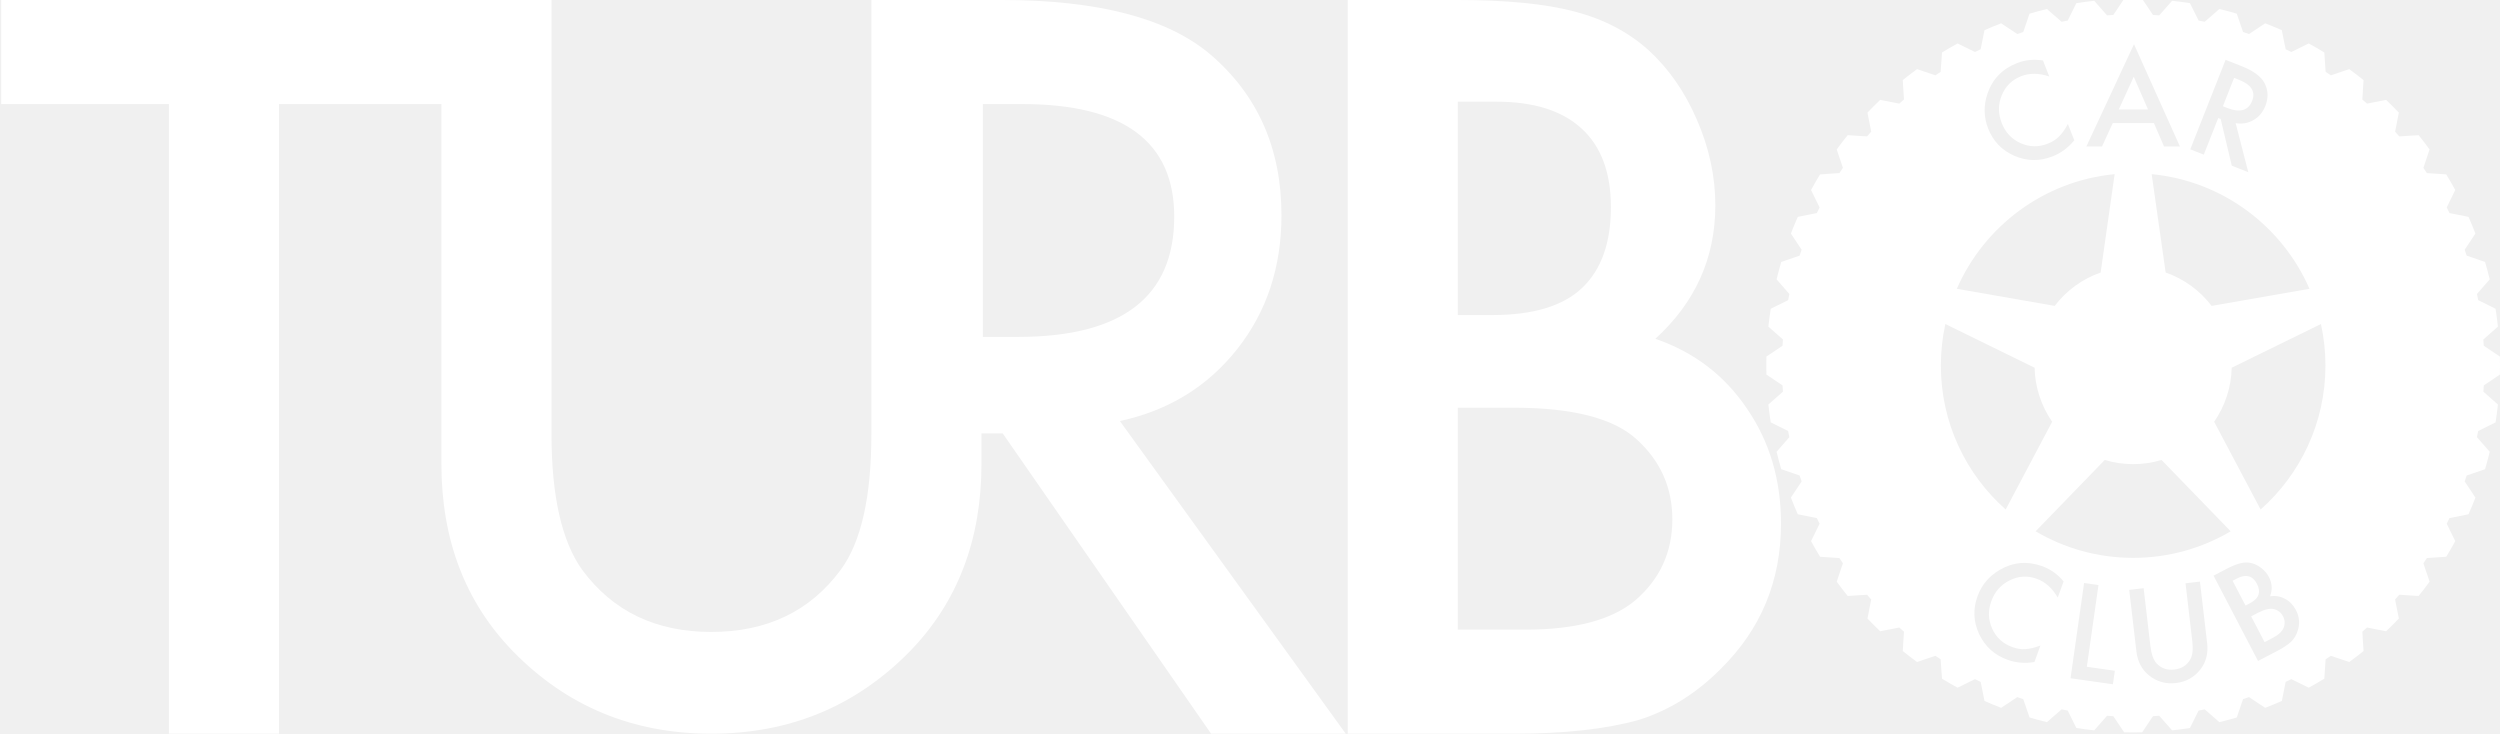
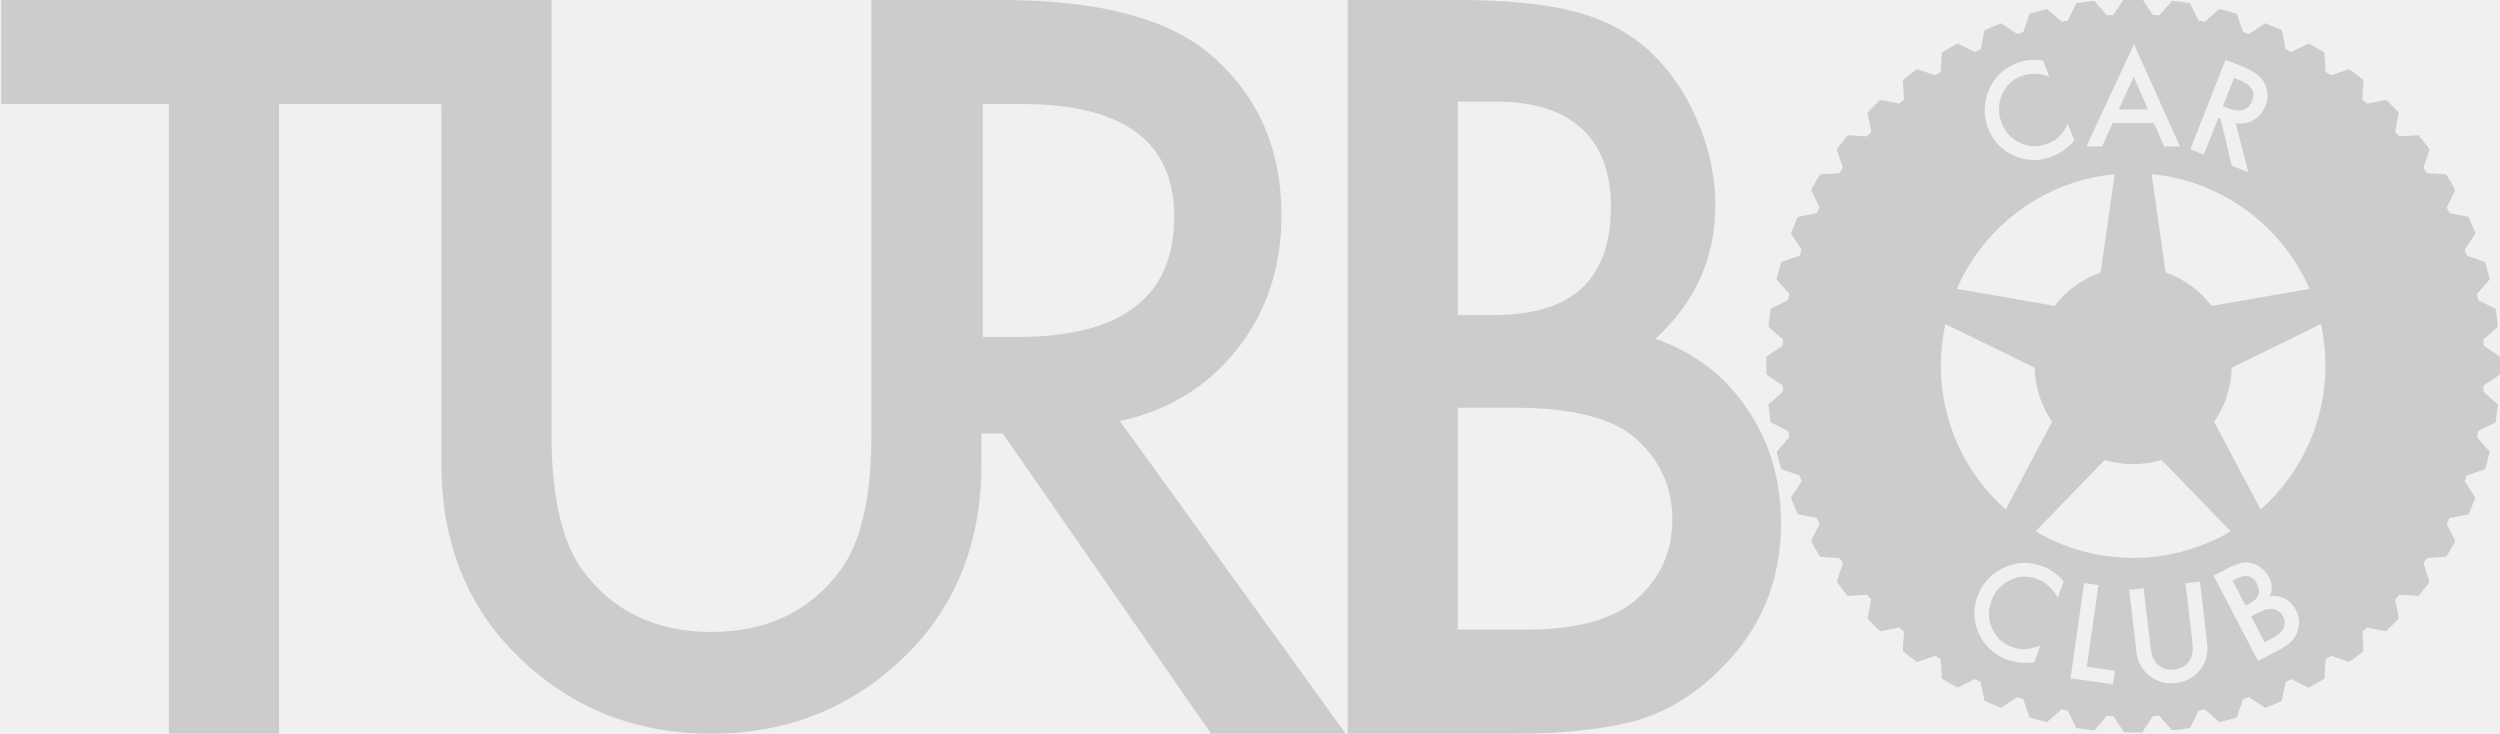
<svg xmlns="http://www.w3.org/2000/svg" width="100%" height="100%" viewBox="0 0 460 135" version="1.1" xml:space="preserve" style="fill-rule:evenodd;clip-rule:evenodd;stroke-linejoin:round;stroke-miterlimit:1.414;">
  <clipPath id="_clip1">
    <rect id="Logo" x="0" y="0" width="460" height="135" />
  </clipPath>
  <g clip-path="url(#_clip1)">
-     <path d="M51.339,19.148l0,115.852l-20.257,0l0,-115.852l-30.864,0l0,-19.148l81.898,0l0,19.148l-30.777,0Z" style="fill:#fff;fill-rule:nonzero;" />
-     <path d="M101.476,0l0,79.866c0,11.394 1.883,19.724 5.651,24.991c5.622,7.614 13.533,11.422 23.734,11.422c10.259,0 18.2,-3.808 23.822,-11.422c3.767,-5.096 5.651,-13.426 5.651,-24.991l0,-79.866l20.257,0l0,85.363c0,13.969 -4.405,25.477 -13.215,34.522c-9.911,10.077 -22.083,15.115 -36.515,15.115c-14.432,0 -26.574,-5.038 -36.428,-15.115c-8.809,-9.045 -13.214,-20.553 -13.214,-34.522l0,-85.363l20.257,0Z" style="fill:#fff;fill-rule:nonzero;" />
-     <path d="M206.058,77.468l41.557,57.532l-24.778,0l-38.341,-55.259l-3.651,0l-20.257,-0.054l0,-79.687l23.735,0c17.735,0 30.544,3.352 38.427,10.055c8.694,7.461 13.041,17.312 13.041,29.553c0,9.56 -2.724,17.779 -8.172,24.657c-5.449,6.878 -12.636,11.279 -21.561,13.203ZM180.845,61.992l6.433,0c19.185,0 28.778,-7.374 28.778,-22.122c0,-13.814 -9.332,-20.722 -27.995,-20.722l-7.216,0l0,42.844Z" style="fill:#fff;fill-rule:nonzero;" />
-     <path d="M247.982,135l0,-135l20.17,0c8.984,0 16.142,0.699 21.474,2.098c5.391,1.399 9.94,3.76 13.65,7.083c3.767,3.439 6.752,7.723 8.955,12.853c2.26,5.188 3.39,10.434 3.39,15.738c0,9.676 -3.68,17.866 -11.041,24.569c7.129,2.449 12.751,6.733 16.866,12.853c4.173,6.062 6.26,13.116 6.26,21.16c0,10.55 -3.709,19.469 -11.128,26.755c-4.463,4.488 -9.477,7.607 -15.041,9.355c-6.086,1.691 -13.707,2.536 -22.865,2.536l-30.69,0ZM268.239,57.97l6.347,0c7.535,0 13.055,-1.676 16.562,-5.028c3.506,-3.352 5.26,-8.292 5.26,-14.82c0,-6.354 -1.797,-11.177 -5.391,-14.471c-3.593,-3.293 -8.81,-4.94 -15.649,-4.94l-7.129,0l0,39.259ZM268.239,115.852l12.519,0c9.158,0 15.881,-1.807 20.171,-5.421c4.52,-3.906 6.781,-8.86 6.781,-14.864c0,-5.829 -2.174,-10.726 -6.521,-14.689c-4.231,-3.906 -11.795,-5.859 -22.691,-5.859l-10.259,0l0,40.833Z" style="fill:#fff;fill-rule:nonzero;" />
-     <path d="M394.157,-0.215c-1.105,-0.027 -2.209,-0.027 -3.314,0l-1.992,2.966c-0.385,0.022 -0.769,0.047 -1.154,0.075l-2.363,-2.68c-1.098,0.118 -2.193,0.262 -3.284,0.433l-1.589,3.2c-0.378,0.072 -0.756,0.147 -1.133,0.226l-2.693,-2.349c-1.074,0.26 -2.141,0.546 -3.2,0.857l-1.158,3.381c-0.365,0.12 -0.73,0.244 -1.094,0.371l-2.976,-1.977c-1.03,0.398 -2.051,0.82 -3.061,1.268l-0.706,3.502c-0.347,0.168 -0.693,0.338 -1.037,0.511l-3.208,-1.571c-0.97,0.528 -1.927,1.081 -2.869,1.656l-0.244,3.565c-0.322,0.211 -0.642,0.425 -0.96,0.642l-3.387,-1.14c-0.892,0.651 -1.769,1.324 -2.628,2.017l0.224,3.566c-0.292,0.252 -0.582,0.506 -0.869,0.762l-3.506,-0.688c-0.8,0.762 -1.581,1.543 -2.343,2.343l0.688,3.506c-0.257,0.288 -0.511,0.577 -0.762,0.869l-3.566,-0.224c-0.693,0.859 -1.366,1.736 -2.017,2.628l1.14,3.387c-0.217,0.318 -0.431,0.638 -0.642,0.96l-3.565,0.244c-0.575,0.942 -1.128,1.899 -1.656,2.869l1.571,3.209c-0.173,0.343 -0.343,0.689 -0.511,1.036l-3.502,0.706c-0.448,1.01 -0.871,2.031 -1.268,3.061l1.977,2.976c-0.127,0.364 -0.251,0.729 -0.371,1.094l-3.381,1.158c-0.312,1.06 -0.597,2.127 -0.857,3.2l2.349,2.693c-0.079,0.377 -0.154,0.755 -0.226,1.133l-3.2,1.589c-0.171,1.091 -0.315,2.186 -0.433,3.285l2.68,2.363c-0.028,0.384 -0.053,0.768 -0.075,1.153l-2.966,1.993c-0.027,1.104 -0.027,2.208 0,3.313l2.966,1.993c0.022,0.384 0.047,0.769 0.075,1.153l-2.68,2.363c0.118,1.098 0.262,2.193 0.433,3.284l3.2,1.589c0.072,0.379 0.147,0.756 0.226,1.133l-2.349,2.693c0.26,1.074 0.545,2.141 0.857,3.2l3.381,1.158c0.12,0.366 0.244,0.73 0.371,1.094l-1.977,2.976c0.397,1.031 0.82,2.051 1.268,3.061l3.502,0.706c0.168,0.347 0.338,0.693 0.511,1.037l-1.571,3.208c0.528,0.97 1.081,1.927 1.656,2.87l3.565,0.243c0.211,0.322 0.425,0.642 0.642,0.961l-1.14,3.386c0.651,0.892 1.324,1.769 2.017,2.628l3.566,-0.224c0.251,0.292 0.505,0.582 0.762,0.869l-0.688,3.506c0.762,0.8 1.543,1.581 2.343,2.343l3.506,-0.688c0.287,0.257 0.577,0.511 0.869,0.762l-0.224,3.566c0.859,0.694 1.736,1.366 2.628,2.017l3.387,-1.14c0.318,0.217 0.638,0.431 0.96,0.642l0.244,3.565c0.942,0.576 1.899,1.128 2.869,1.656l3.208,-1.571c0.344,0.173 0.69,0.344 1.037,0.511l0.706,3.502c1.01,0.448 2.031,0.871 3.061,1.268l2.976,-1.977c0.364,0.127 0.729,0.251 1.094,0.371l1.158,3.381c1.059,0.312 2.126,0.598 3.2,0.857l2.693,-2.348c0.377,0.078 0.755,0.153 1.133,0.225l1.589,3.2c1.091,0.171 2.186,0.315 3.284,0.433l2.363,-2.68c0.385,0.028 0.769,0.054 1.154,0.075l1.992,2.966c1.105,0.027 2.209,0.027 3.314,0l1.992,-2.966c0.385,-0.021 0.769,-0.047 1.154,-0.075l2.363,2.68c1.098,-0.118 2.193,-0.262 3.284,-0.433l1.589,-3.2c0.378,-0.072 0.756,-0.147 1.133,-0.225l2.693,2.348c1.074,-0.259 2.141,-0.545 3.2,-0.857l1.158,-3.381c0.365,-0.12 0.73,-0.244 1.094,-0.371l2.976,1.977c1.03,-0.397 2.051,-0.82 3.061,-1.268l0.706,-3.502c0.347,-0.167 0.693,-0.338 1.037,-0.511l3.208,1.571c0.97,-0.528 1.927,-1.08 2.869,-1.656l0.244,-3.565c0.322,-0.211 0.642,-0.425 0.96,-0.642l3.387,1.14c0.892,-0.651 1.769,-1.323 2.628,-2.017l-0.224,-3.566c0.292,-0.251 0.582,-0.505 0.869,-0.762l3.506,0.688c0.8,-0.762 1.581,-1.543 2.343,-2.343l-0.688,-3.506c0.257,-0.287 0.511,-0.577 0.762,-0.869l3.566,0.224c0.693,-0.859 1.366,-1.736 2.017,-2.628l-1.14,-3.386c0.217,-0.319 0.431,-0.639 0.642,-0.961l3.565,-0.243c0.575,-0.943 1.128,-1.9 1.656,-2.87l-1.571,-3.208c0.173,-0.344 0.343,-0.69 0.511,-1.037l3.502,-0.706c0.448,-1.01 0.871,-2.03 1.268,-3.061l-1.977,-2.976c0.127,-0.364 0.251,-0.728 0.371,-1.094l3.381,-1.158c0.312,-1.059 0.597,-2.126 0.857,-3.2l-2.349,-2.693c0.079,-0.377 0.154,-0.754 0.226,-1.133l3.2,-1.589c0.171,-1.091 0.315,-2.186 0.433,-3.284l-2.68,-2.363c0.028,-0.384 0.053,-0.769 0.075,-1.153l2.966,-1.993c0.027,-1.105 0.027,-2.209 0,-3.313l-2.966,-1.993c-0.022,-0.385 -0.047,-0.769 -0.075,-1.153l2.68,-2.363c-0.118,-1.099 -0.262,-2.194 -0.433,-3.285l-3.2,-1.589c-0.072,-0.378 -0.147,-0.756 -0.226,-1.133l2.349,-2.693c-0.26,-1.073 -0.545,-2.14 -0.857,-3.2l-3.381,-1.158c-0.12,-0.365 -0.244,-0.73 -0.371,-1.094l1.977,-2.976c-0.397,-1.03 -0.82,-2.051 -1.268,-3.061l-3.502,-0.706c-0.168,-0.347 -0.338,-0.693 -0.511,-1.036l1.571,-3.209c-0.528,-0.97 -1.081,-1.927 -1.656,-2.869l-3.565,-0.244c-0.211,-0.322 -0.425,-0.642 -0.642,-0.96l1.14,-3.387c-0.651,-0.892 -1.324,-1.769 -2.017,-2.628l-3.566,0.224c-0.251,-0.292 -0.505,-0.581 -0.762,-0.869l0.688,-3.506c-0.762,-0.8 -1.543,-1.581 -2.343,-2.343l-3.506,0.688c-0.287,-0.256 -0.577,-0.51 -0.869,-0.762l0.224,-3.566c-0.859,-0.693 -1.736,-1.366 -2.628,-2.017l-3.387,1.14c-0.318,-0.217 -0.638,-0.431 -0.96,-0.642l-0.244,-3.565c-0.942,-0.575 -1.899,-1.128 -2.869,-1.656l-3.208,1.571c-0.344,-0.173 -0.69,-0.343 -1.037,-0.511l-0.706,-3.502c-1.01,-0.448 -2.031,-0.87 -3.061,-1.268l-2.976,1.977c-0.364,-0.127 -0.729,-0.251 -1.094,-0.371l-1.158,-3.381c-1.059,-0.311 -2.126,-0.597 -3.2,-0.857l-2.693,2.349c-0.377,-0.079 -0.755,-0.154 -1.133,-0.226l-1.589,-3.2c-1.091,-0.171 -2.186,-0.315 -3.284,-0.433l-2.363,2.68c-0.385,-0.028 -0.769,-0.053 -1.154,-0.075l-1.992,-2.966ZM386.118,107.647l-2.141,15.04l5.153,0.733l-0.354,2.486l-7.797,-1.11l2.494,-17.525l2.645,0.376ZM394.427,108.228l1.24,10.59c0.176,1.511 0.552,2.586 1.128,3.227c0.854,0.924 1.949,1.307 3.286,1.151c1.343,-0.158 2.324,-0.784 2.942,-1.88c0.415,-0.734 0.532,-1.867 0.352,-3.4l-1.239,-10.59l2.653,-0.311l1.325,11.319c0.217,1.852 -0.181,3.445 -1.195,4.78c-1.142,1.488 -2.658,2.343 -4.548,2.564c-1.89,0.221 -3.559,-0.261 -5.006,-1.446c-1.294,-1.064 -2.049,-2.522 -2.266,-4.374l-1.325,-11.319l2.653,-0.311ZM379.702,106.978l-1.076,2.975c-1.013,-1.74 -2.295,-2.89 -3.848,-3.452c-1.711,-0.618 -3.374,-0.525 -4.99,0.281c-1.621,0.795 -2.751,2.077 -3.39,3.845c-0.632,1.747 -0.575,3.433 0.169,5.06c0.745,1.627 1.973,2.749 3.683,3.368c0.884,0.32 1.688,0.447 2.41,0.383c0.397,-0.019 0.824,-0.083 1.283,-0.194c0.458,-0.11 0.955,-0.264 1.489,-0.461l-1.095,3.03c-1.731,0.292 -3.388,0.152 -4.969,-0.42c-2.379,-0.86 -4.109,-2.424 -5.191,-4.693c-1.069,-2.28 -1.176,-4.603 -0.321,-6.968c0.767,-2.12 2.152,-3.757 4.154,-4.91c2.46,-1.411 5.06,-1.62 7.798,-0.63c1.495,0.541 2.793,1.469 3.894,2.786ZM415.479,121.617l-8.185,-15.696l2.358,-1.229c1.051,-0.548 1.93,-0.903 2.638,-1.066c0.715,-0.166 1.391,-0.169 2.026,-0.009c0.649,0.17 1.257,0.486 1.826,0.949c0.579,0.465 1.029,1.006 1.351,1.623c0.586,1.125 0.653,2.301 0.198,3.529c0.982,-0.15 1.899,0.006 2.752,0.466c0.855,0.451 1.527,1.143 2.015,2.079c0.639,1.226 0.746,2.489 0.321,3.789c-0.25,0.794 -0.647,1.462 -1.192,2.005c-0.609,0.567 -1.449,1.13 -2.52,1.689l-3.588,1.871ZM416.687,118.155l1.463,-0.763c1.071,-0.558 1.748,-1.178 2.03,-1.86c0.292,-0.73 0.256,-1.444 -0.108,-2.142c-0.354,-0.677 -0.905,-1.114 -1.653,-1.31c-0.732,-0.196 -1.735,0.038 -3.009,0.703l-1.199,0.625l2.476,4.747ZM413.177,111.426l0.742,-0.387c0.881,-0.459 1.425,-0.991 1.632,-1.594c0.207,-0.604 0.112,-1.285 -0.284,-2.044c-0.385,-0.739 -0.887,-1.19 -1.507,-1.354c-0.62,-0.164 -1.33,-0.037 -2.13,0.38l-0.833,0.435l2.38,4.564ZM410.444,97.76l-12.717,-13.127c-3.409,1.026 -7.045,1.026 -10.454,0l-12.717,13.127c5.262,3.105 11.397,4.887 17.944,4.887c6.547,0 12.682,-1.782 17.944,-4.887ZM357.948,59.62c-0.544,2.462 -0.83,5.02 -0.83,7.645c0,10.534 4.613,19.999 11.928,26.483l8.551,-16.145c-2.029,-2.925 -3.152,-6.383 -3.23,-9.942l-16.419,-8.041ZM427.052,59.62l-16.419,8.041c-0.078,3.559 -1.201,7.017 -3.23,9.942l8.551,16.145c7.315,-6.484 11.928,-15.949 11.928,-26.483c0,-2.625 -0.286,-5.183 -0.83,-7.645ZM395.907,32.045l2.573,18.097c3.361,1.174 6.302,3.311 8.457,6.144l18.009,-3.145c-5.025,-11.516 -16.005,-19.848 -29.039,-21.096ZM389.093,32.045c-13.034,1.248 -24.014,9.579 -29.039,21.096l18.009,3.145c2.155,-2.833 5.096,-4.97 8.457,-6.144l2.573,-18.097ZM411.359,22.659l2.327,9.029l-3.039,-1.2l-2.042,-8.596l-0.448,-0.177l-2.661,6.74l-2.484,-0.981l6.499,-16.465l2.912,1.149c2.175,0.859 3.585,1.888 4.229,3.087c0.707,1.331 0.766,2.743 0.177,4.236c-0.46,1.166 -1.19,2.036 -2.19,2.611c-0.999,0.576 -2.093,0.764 -3.28,0.567ZM375.908,11.127l1.155,2.946c-1.908,-0.639 -3.631,-0.657 -5.168,-0.054c-1.694,0.664 -2.882,1.832 -3.565,3.503c-0.693,1.667 -0.696,3.376 -0.01,5.127c0.678,1.729 1.834,2.959 3.467,3.69c1.633,0.73 3.296,0.764 4.989,0.1c0.876,-0.343 1.563,-0.777 2.064,-1.302c0.286,-0.276 0.564,-0.607 0.836,-0.993c0.271,-0.385 0.543,-0.828 0.815,-1.329l1.176,2.999c-1.108,1.362 -2.445,2.35 -4.01,2.964c-2.356,0.924 -4.688,0.89 -6.998,-0.101c-2.308,-1.008 -3.921,-2.682 -4.838,-5.024c-0.823,-2.099 -0.863,-4.242 -0.12,-6.43c0.918,-2.683 2.733,-4.556 5.444,-5.619c1.48,-0.581 3.068,-0.739 4.763,-0.477ZM401.104,26.948l-8.449,-18.813l-8.759,18.813l2.877,0l1.972,-4.299l7.578,0l1.858,4.299l2.923,0ZM409.012,19.55l0.789,0.312c2.353,0.929 3.884,0.494 4.594,-1.305c0.666,-1.685 -0.146,-2.979 -2.436,-3.883l-0.885,-0.349l-2.062,5.225ZM395.234,20.138l-5.377,0l2.752,-6.019l2.625,6.019Z" style="fill:#fff;" />
+     <g>
+       <path d="M51.339,19.148l0,115.852l-20.257,0l0,-115.852l-30.864,0l0,-19.148l81.898,0l0,19.148l-30.777,0Z" style="fill:#ccc;fill-rule:nonzero;" />
+       <path d="M101.476,0l0,79.866c0,11.394 1.883,19.724 5.651,24.991c5.622,7.614 13.533,11.422 23.734,11.422c10.259,0 18.2,-3.808 23.822,-11.422c3.767,-5.096 5.651,-13.426 5.651,-24.991l0,-79.866l20.257,0l0,85.363c0,13.969 -4.405,25.477 -13.215,34.522c-9.911,10.077 -22.083,15.115 -36.515,15.115c-14.432,0 -26.574,-5.038 -36.428,-15.115c-8.809,-9.045 -13.214,-20.553 -13.214,-34.522l0,-85.363l20.257,0Z" style="fill:#ccc;fill-rule:nonzero;" />
+       <path d="M206.058,77.468l41.557,57.532l-24.778,0l-38.341,-55.259l-3.651,0l-20.257,-0.054l0,-79.687l23.735,0c17.735,0 30.544,3.352 38.427,10.055c8.694,7.461 13.041,17.312 13.041,29.553c0,9.56 -2.724,17.779 -8.172,24.657c-5.449,6.878 -12.636,11.279 -21.561,13.203ZM180.845,61.992l6.433,0c19.185,0 28.778,-7.374 28.778,-22.122c0,-13.814 -9.332,-20.722 -27.995,-20.722l-7.216,0l0,42.844Z" style="fill:#ccc;fill-rule:nonzero;" />
+       <path d="M247.982,135l0,-135l20.17,0c8.984,0 16.142,0.699 21.474,2.098c5.391,1.399 9.94,3.76 13.65,7.083c3.767,3.439 6.752,7.723 8.955,12.853c2.26,5.188 3.39,10.434 3.39,15.738c0,9.676 -3.68,17.866 -11.041,24.569c7.129,2.449 12.751,6.733 16.866,12.853c4.173,6.062 6.26,13.116 6.26,21.16c0,10.55 -3.709,19.469 -11.128,26.755c-4.463,4.488 -9.477,7.607 -15.041,9.355c-6.086,1.691 -13.707,2.536 -22.865,2.536l-30.69,0ZM268.239,57.97l6.347,0c7.535,0 13.055,-1.676 16.562,-5.028c3.506,-3.352 5.26,-8.292 5.26,-14.82c0,-6.354 -1.797,-11.177 -5.391,-14.471c-3.593,-3.293 -8.81,-4.94 -15.649,-4.94l-7.129,0l0,39.259ZM268.239,115.852l12.519,0c9.158,0 15.881,-1.807 20.171,-5.421c4.52,-3.906 6.781,-8.86 6.781,-14.864c0,-5.829 -2.174,-10.726 -6.521,-14.689c-4.231,-3.906 -11.795,-5.859 -22.691,-5.859l-10.259,0l0,40.833Z" style="fill:#ccc;fill-rule:nonzero;" />
+       <path d="M394.157,-0.215c-1.105,-0.027 -2.209,-0.027 -3.314,0l-1.992,2.966c-0.385,0.022 -0.769,0.047 -1.154,0.075l-2.363,-2.68c-1.098,0.118 -2.193,0.262 -3.284,0.433l-1.589,3.2c-0.378,0.072 -0.756,0.147 -1.133,0.226l-2.693,-2.349c-1.074,0.26 -2.141,0.546 -3.2,0.857l-1.158,3.381c-0.365,0.12 -0.73,0.244 -1.094,0.371l-2.976,-1.977c-1.03,0.398 -2.051,0.82 -3.061,1.268l-0.706,3.502c-0.347,0.168 -0.693,0.338 -1.037,0.511l-3.208,-1.571c-0.97,0.528 -1.927,1.081 -2.869,1.656l-0.244,3.565c-0.322,0.211 -0.642,0.425 -0.96,0.642l-3.387,-1.14c-0.892,0.651 -1.769,1.324 -2.628,2.017l0.224,3.566c-0.292,0.252 -0.582,0.506 -0.869,0.762l-3.506,-0.688c-0.8,0.762 -1.581,1.543 -2.343,2.343l0.688,3.506c-0.257,0.288 -0.511,0.577 -0.762,0.869l-3.566,-0.224c-0.693,0.859 -1.366,1.736 -2.017,2.628l1.14,3.387c-0.217,0.318 -0.431,0.638 -0.642,0.96l-3.565,0.244c-0.575,0.942 -1.128,1.899 -1.656,2.869l1.571,3.209c-0.173,0.343 -0.343,0.689 -0.511,1.036l-3.502,0.706c-0.448,1.01 -0.871,2.031 -1.268,3.061l1.977,2.976c-0.127,0.364 -0.251,0.729 -0.371,1.094l-3.381,1.158c-0.312,1.06 -0.597,2.127 -0.857,3.2l2.349,2.693c-0.079,0.377 -0.154,0.755 -0.226,1.133l-3.2,1.589c-0.171,1.091 -0.315,2.186 -0.433,3.285l2.68,2.363c-0.028,0.384 -0.053,0.768 -0.075,1.153l-2.966,1.993c-0.027,1.104 -0.027,2.208 0,3.313l2.966,1.993c0.022,0.384 0.047,0.769 0.075,1.153l-2.68,2.363c0.118,1.098 0.262,2.193 0.433,3.284l3.2,1.589c0.072,0.379 0.147,0.756 0.226,1.133l-2.349,2.693c0.26,1.074 0.545,2.141 0.857,3.2l3.381,1.158c0.12,0.366 0.244,0.73 0.371,1.094l-1.977,2.976c0.397,1.031 0.82,2.051 1.268,3.061l3.502,0.706c0.168,0.347 0.338,0.693 0.511,1.037l-1.571,3.208c0.528,0.97 1.081,1.927 1.656,2.87l3.565,0.243c0.211,0.322 0.425,0.642 0.642,0.961l-1.14,3.386c0.651,0.892 1.324,1.769 2.017,2.628l3.566,-0.224c0.251,0.292 0.505,0.582 0.762,0.869l-0.688,3.506c0.762,0.8 1.543,1.581 2.343,2.343l3.506,-0.688c0.287,0.257 0.577,0.511 0.869,0.762l-0.224,3.566c0.859,0.694 1.736,1.366 2.628,2.017l3.387,-1.14c0.318,0.217 0.638,0.431 0.96,0.642l0.244,3.565c0.942,0.576 1.899,1.128 2.869,1.656l3.208,-1.571c0.344,0.173 0.69,0.344 1.037,0.511l0.706,3.502c1.01,0.448 2.031,0.871 3.061,1.268l2.976,-1.977c0.364,0.127 0.729,0.251 1.094,0.371l1.158,3.381c1.059,0.312 2.126,0.598 3.2,0.857l2.693,-2.348c0.377,0.078 0.755,0.153 1.133,0.225l1.589,3.2c1.091,0.171 2.186,0.315 3.284,0.433l2.363,-2.68c0.385,0.028 0.769,0.054 1.154,0.075l1.992,2.966c1.105,0.027 2.209,0.027 3.314,0l1.992,-2.966c0.385,-0.021 0.769,-0.047 1.154,-0.075l2.363,2.68c1.098,-0.118 2.193,-0.262 3.284,-0.433l1.589,-3.2c0.378,-0.072 0.756,-0.147 1.133,-0.225l2.693,2.348c1.074,-0.259 2.141,-0.545 3.2,-0.857l1.158,-3.381c0.365,-0.12 0.73,-0.244 1.094,-0.371l2.976,1.977c1.03,-0.397 2.051,-0.82 3.061,-1.268l0.706,-3.502c0.347,-0.167 0.693,-0.338 1.037,-0.511l3.208,1.571c0.97,-0.528 1.927,-1.08 2.869,-1.656l0.244,-3.565c0.322,-0.211 0.642,-0.425 0.96,-0.642l3.387,1.14c0.892,-0.651 1.769,-1.323 2.628,-2.017l-0.224,-3.566c0.292,-0.251 0.582,-0.505 0.869,-0.762l3.506,0.688c0.8,-0.762 1.581,-1.543 2.343,-2.343l-0.688,-3.506c0.257,-0.287 0.511,-0.577 0.762,-0.869l3.566,0.224c0.693,-0.859 1.366,-1.736 2.017,-2.628l-1.14,-3.386c0.217,-0.319 0.431,-0.639 0.642,-0.961l3.565,-0.243c0.575,-0.943 1.128,-1.9 1.656,-2.87l-1.571,-3.208c0.173,-0.344 0.343,-0.69 0.511,-1.037l3.502,-0.706c0.448,-1.01 0.871,-2.03 1.268,-3.061l-1.977,-2.976c0.127,-0.364 0.251,-0.728 0.371,-1.094l3.381,-1.158c0.312,-1.059 0.597,-2.126 0.857,-3.2l-2.349,-2.693c0.079,-0.377 0.154,-0.754 0.226,-1.133l3.2,-1.589c0.171,-1.091 0.315,-2.186 0.433,-3.284l-2.68,-2.363c0.028,-0.384 0.053,-0.769 0.075,-1.153l2.966,-1.993c0.027,-1.105 0.027,-2.209 0,-3.313l-2.966,-1.993c-0.022,-0.385 -0.047,-0.769 -0.075,-1.153l2.68,-2.363c-0.118,-1.099 -0.262,-2.194 -0.433,-3.285l-3.2,-1.589c-0.072,-0.378 -0.147,-0.756 -0.226,-1.133l2.349,-2.693c-0.26,-1.073 -0.545,-2.14 -0.857,-3.2l-3.381,-1.158c-0.12,-0.365 -0.244,-0.73 -0.371,-1.094l1.977,-2.976c-0.397,-1.03 -0.82,-2.051 -1.268,-3.061l-3.502,-0.706c-0.168,-0.347 -0.338,-0.693 -0.511,-1.036l1.571,-3.209c-0.528,-0.97 -1.081,-1.927 -1.656,-2.869l-3.565,-0.244c-0.211,-0.322 -0.425,-0.642 -0.642,-0.96l1.14,-3.387c-0.651,-0.892 -1.324,-1.769 -2.017,-2.628l-3.566,0.224c-0.251,-0.292 -0.505,-0.581 -0.762,-0.869l0.688,-3.506c-0.762,-0.8 -1.543,-1.581 -2.343,-2.343l-3.506,0.688c-0.287,-0.256 -0.577,-0.51 -0.869,-0.762l0.224,-3.566c-0.859,-0.693 -1.736,-1.366 -2.628,-2.017l-3.387,1.14c-0.318,-0.217 -0.638,-0.431 -0.96,-0.642l-0.244,-3.565c-0.942,-0.575 -1.899,-1.128 -2.869,-1.656l-3.208,1.571c-0.344,-0.173 -0.69,-0.343 -1.037,-0.511l-0.706,-3.502c-1.01,-0.448 -2.031,-0.87 -3.061,-1.268l-2.976,1.977c-0.364,-0.127 -0.729,-0.251 -1.094,-0.371l-1.158,-3.381c-1.059,-0.311 -2.126,-0.597 -3.2,-0.857l-2.693,2.349c-0.377,-0.079 -0.755,-0.154 -1.133,-0.226l-1.589,-3.2c-1.091,-0.171 -2.186,-0.315 -3.284,-0.433l-2.363,2.68c-0.385,-0.028 -0.769,-0.053 -1.154,-0.075l-1.992,-2.966ZM386.118,107.647l-2.141,15.04l5.153,0.733l-0.354,2.486l-7.797,-1.11l2.494,-17.525l2.645,0.376ZM394.427,108.228l1.24,10.59c0.176,1.511 0.552,2.586 1.128,3.227c0.854,0.924 1.949,1.307 3.286,1.151c1.343,-0.158 2.324,-0.784 2.942,-1.88c0.415,-0.734 0.532,-1.867 0.352,-3.4l-1.239,-10.59l2.653,-0.311l1.325,11.319c0.217,1.852 -0.181,3.445 -1.195,4.78c-1.142,1.488 -2.658,2.343 -4.548,2.564c-1.89,0.221 -3.559,-0.261 -5.006,-1.446c-1.294,-1.064 -2.049,-2.522 -2.266,-4.374l-1.325,-11.319l2.653,-0.311ZM379.702,106.978l-1.076,2.975c-1.013,-1.74 -2.295,-2.89 -3.848,-3.452c-1.711,-0.618 -3.374,-0.525 -4.99,0.281c-1.621,0.795 -2.751,2.077 -3.39,3.845c-0.632,1.747 -0.575,3.433 0.169,5.06c0.745,1.627 1.973,2.749 3.683,3.368c0.884,0.32 1.688,0.447 2.41,0.383c0.397,-0.019 0.824,-0.083 1.283,-0.194c0.458,-0.11 0.955,-0.264 1.489,-0.461l-1.095,3.03c-1.731,0.292 -3.388,0.152 -4.969,-0.42c-2.379,-0.86 -4.109,-2.424 -5.191,-4.693c-1.069,-2.28 -1.176,-4.603 -0.321,-6.968c0.767,-2.12 2.152,-3.757 4.154,-4.91c2.46,-1.411 5.06,-1.62 7.798,-0.63c1.495,0.541 2.793,1.469 3.894,2.786ZM415.479,121.617l-8.185,-15.696l2.358,-1.229c1.051,-0.548 1.93,-0.903 2.638,-1.066c0.715,-0.166 1.391,-0.169 2.026,-0.009c0.649,0.17 1.257,0.486 1.826,0.949c0.579,0.465 1.029,1.006 1.351,1.623c0.586,1.125 0.653,2.301 0.198,3.529c0.982,-0.15 1.899,0.006 2.752,0.466c0.855,0.451 1.527,1.143 2.015,2.079c0.639,1.226 0.746,2.489 0.321,3.789c-0.25,0.794 -0.647,1.462 -1.192,2.005c-0.609,0.567 -1.449,1.13 -2.52,1.689l-3.588,1.871ZM416.687,118.155l1.463,-0.763c1.071,-0.558 1.748,-1.178 2.03,-1.86c0.292,-0.73 0.256,-1.444 -0.108,-2.142c-0.354,-0.677 -0.905,-1.114 -1.653,-1.31c-0.732,-0.196 -1.735,0.038 -3.009,0.703l-1.199,0.625l2.476,4.747ZM413.177,111.426l0.742,-0.387c0.881,-0.459 1.425,-0.991 1.632,-1.594c0.207,-0.604 0.112,-1.285 -0.284,-2.044c-0.385,-0.739 -0.887,-1.19 -1.507,-1.354c-0.62,-0.164 -1.33,-0.037 -2.13,0.38l-0.833,0.435l2.38,4.564ZM410.444,97.76l-12.717,-13.127c-3.409,1.026 -7.045,1.026 -10.454,0l-12.717,13.127c5.262,3.105 11.397,4.887 17.944,4.887c6.547,0 12.682,-1.782 17.944,-4.887ZM357.948,59.62c-0.544,2.462 -0.83,5.02 -0.83,7.645c0,10.534 4.613,19.999 11.928,26.483l8.551,-16.145c-2.029,-2.925 -3.152,-6.383 -3.23,-9.942l-16.419,-8.041ZM427.052,59.62l-16.419,8.041c-0.078,3.559 -1.201,7.017 -3.23,9.942l8.551,16.145c7.315,-6.484 11.928,-15.949 11.928,-26.483c0,-2.625 -0.286,-5.183 -0.83,-7.645ZM395.907,32.045l2.573,18.097c3.361,1.174 6.302,3.311 8.457,6.144l18.009,-3.145c-5.025,-11.516 -16.005,-19.848 -29.039,-21.096ZM389.093,32.045c-13.034,1.248 -24.014,9.579 -29.039,21.096l18.009,3.145c2.155,-2.833 5.096,-4.97 8.457,-6.144l2.573,-18.097ZM411.359,22.659l2.327,9.029l-3.039,-1.2l-2.042,-8.596l-0.448,-0.177l-2.661,6.74l-2.484,-0.981l6.499,-16.465l2.912,1.149c2.175,0.859 3.585,1.888 4.229,3.087c0.707,1.331 0.766,2.743 0.177,4.236c-0.46,1.166 -1.19,2.036 -2.19,2.611c-0.999,0.576 -2.093,0.764 -3.28,0.567ZM375.908,11.127l1.155,2.946c-1.908,-0.639 -3.631,-0.657 -5.168,-0.054c-1.694,0.664 -2.882,1.832 -3.565,3.503c-0.693,1.667 -0.696,3.376 -0.01,5.127c0.678,1.729 1.834,2.959 3.467,3.69c1.633,0.73 3.296,0.764 4.989,0.1c0.876,-0.343 1.563,-0.777 2.064,-1.302c0.286,-0.276 0.564,-0.607 0.836,-0.993c0.271,-0.385 0.543,-0.828 0.815,-1.329l1.176,2.999c-1.108,1.362 -2.445,2.35 -4.01,2.964c-2.356,0.924 -4.688,0.89 -6.998,-0.101c-2.308,-1.008 -3.921,-2.682 -4.838,-5.024c-0.823,-2.099 -0.863,-4.242 -0.12,-6.43c0.918,-2.683 2.733,-4.556 5.444,-5.619c1.48,-0.581 3.068,-0.739 4.763,-0.477ZM401.104,26.948l-8.449,-18.813l-8.759,18.813l2.877,0l1.972,-4.299l7.578,0l1.858,4.299l2.923,0ZM409.012,19.55l0.789,0.312c2.353,0.929 3.884,0.494 4.594,-1.305c0.666,-1.685 -0.146,-2.979 -2.436,-3.883l-0.885,-0.349l-2.062,5.225ZM395.234,20.138l-5.377,0l2.752,-6.019l2.625,6.019Z" style="fill:#ccc;" />
+     </g>
  </g>
</svg>
